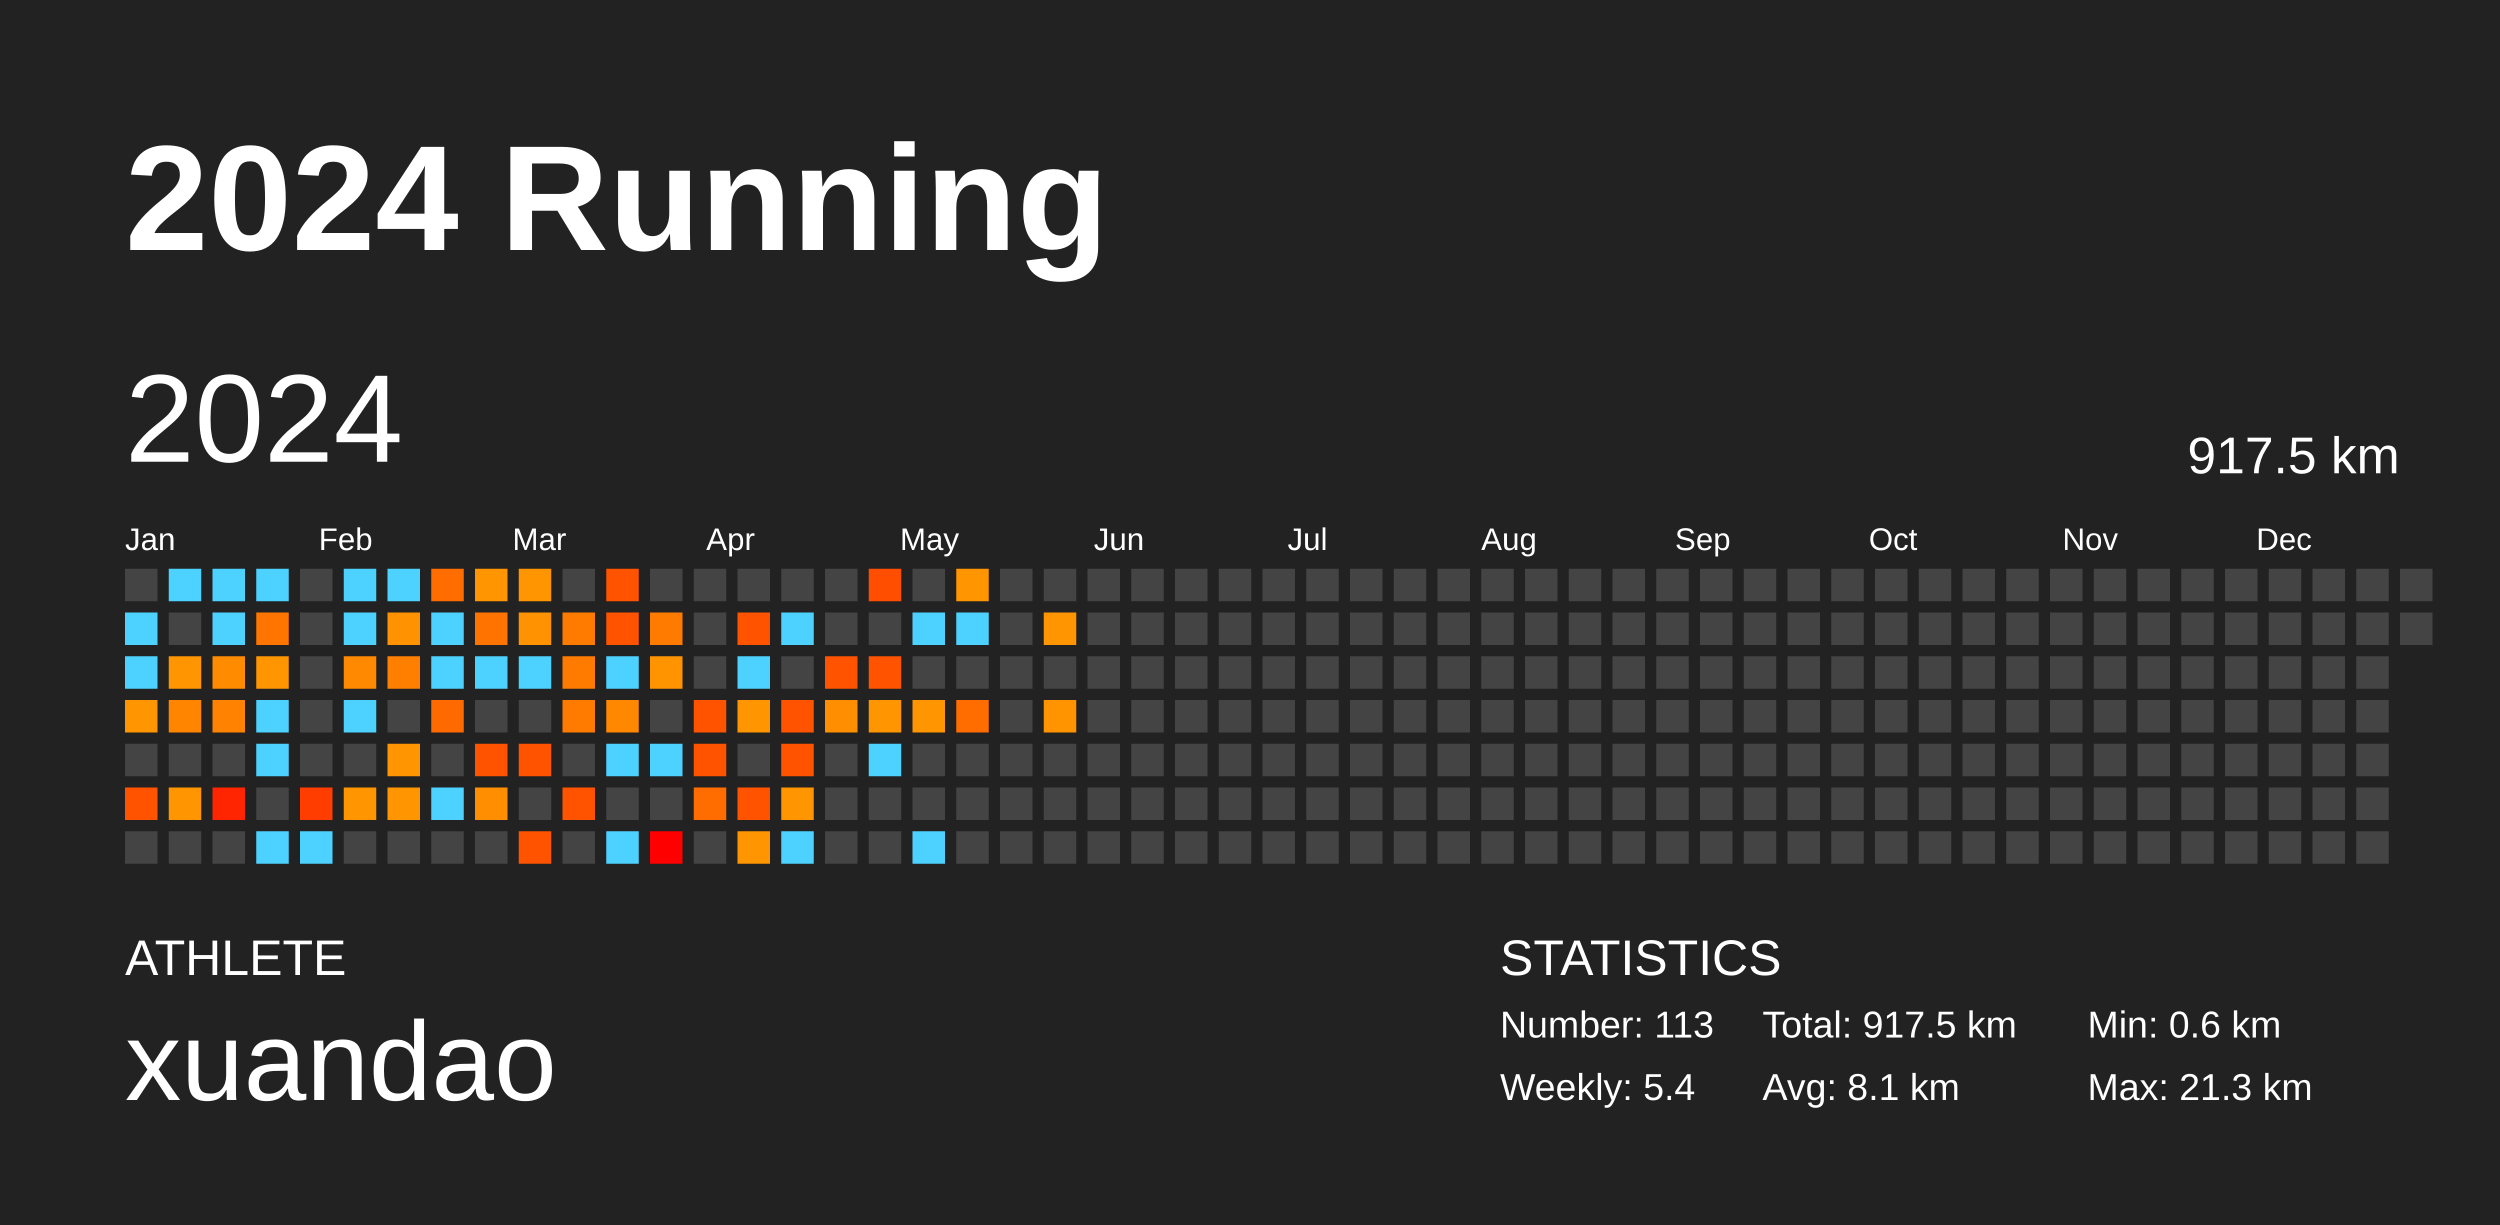
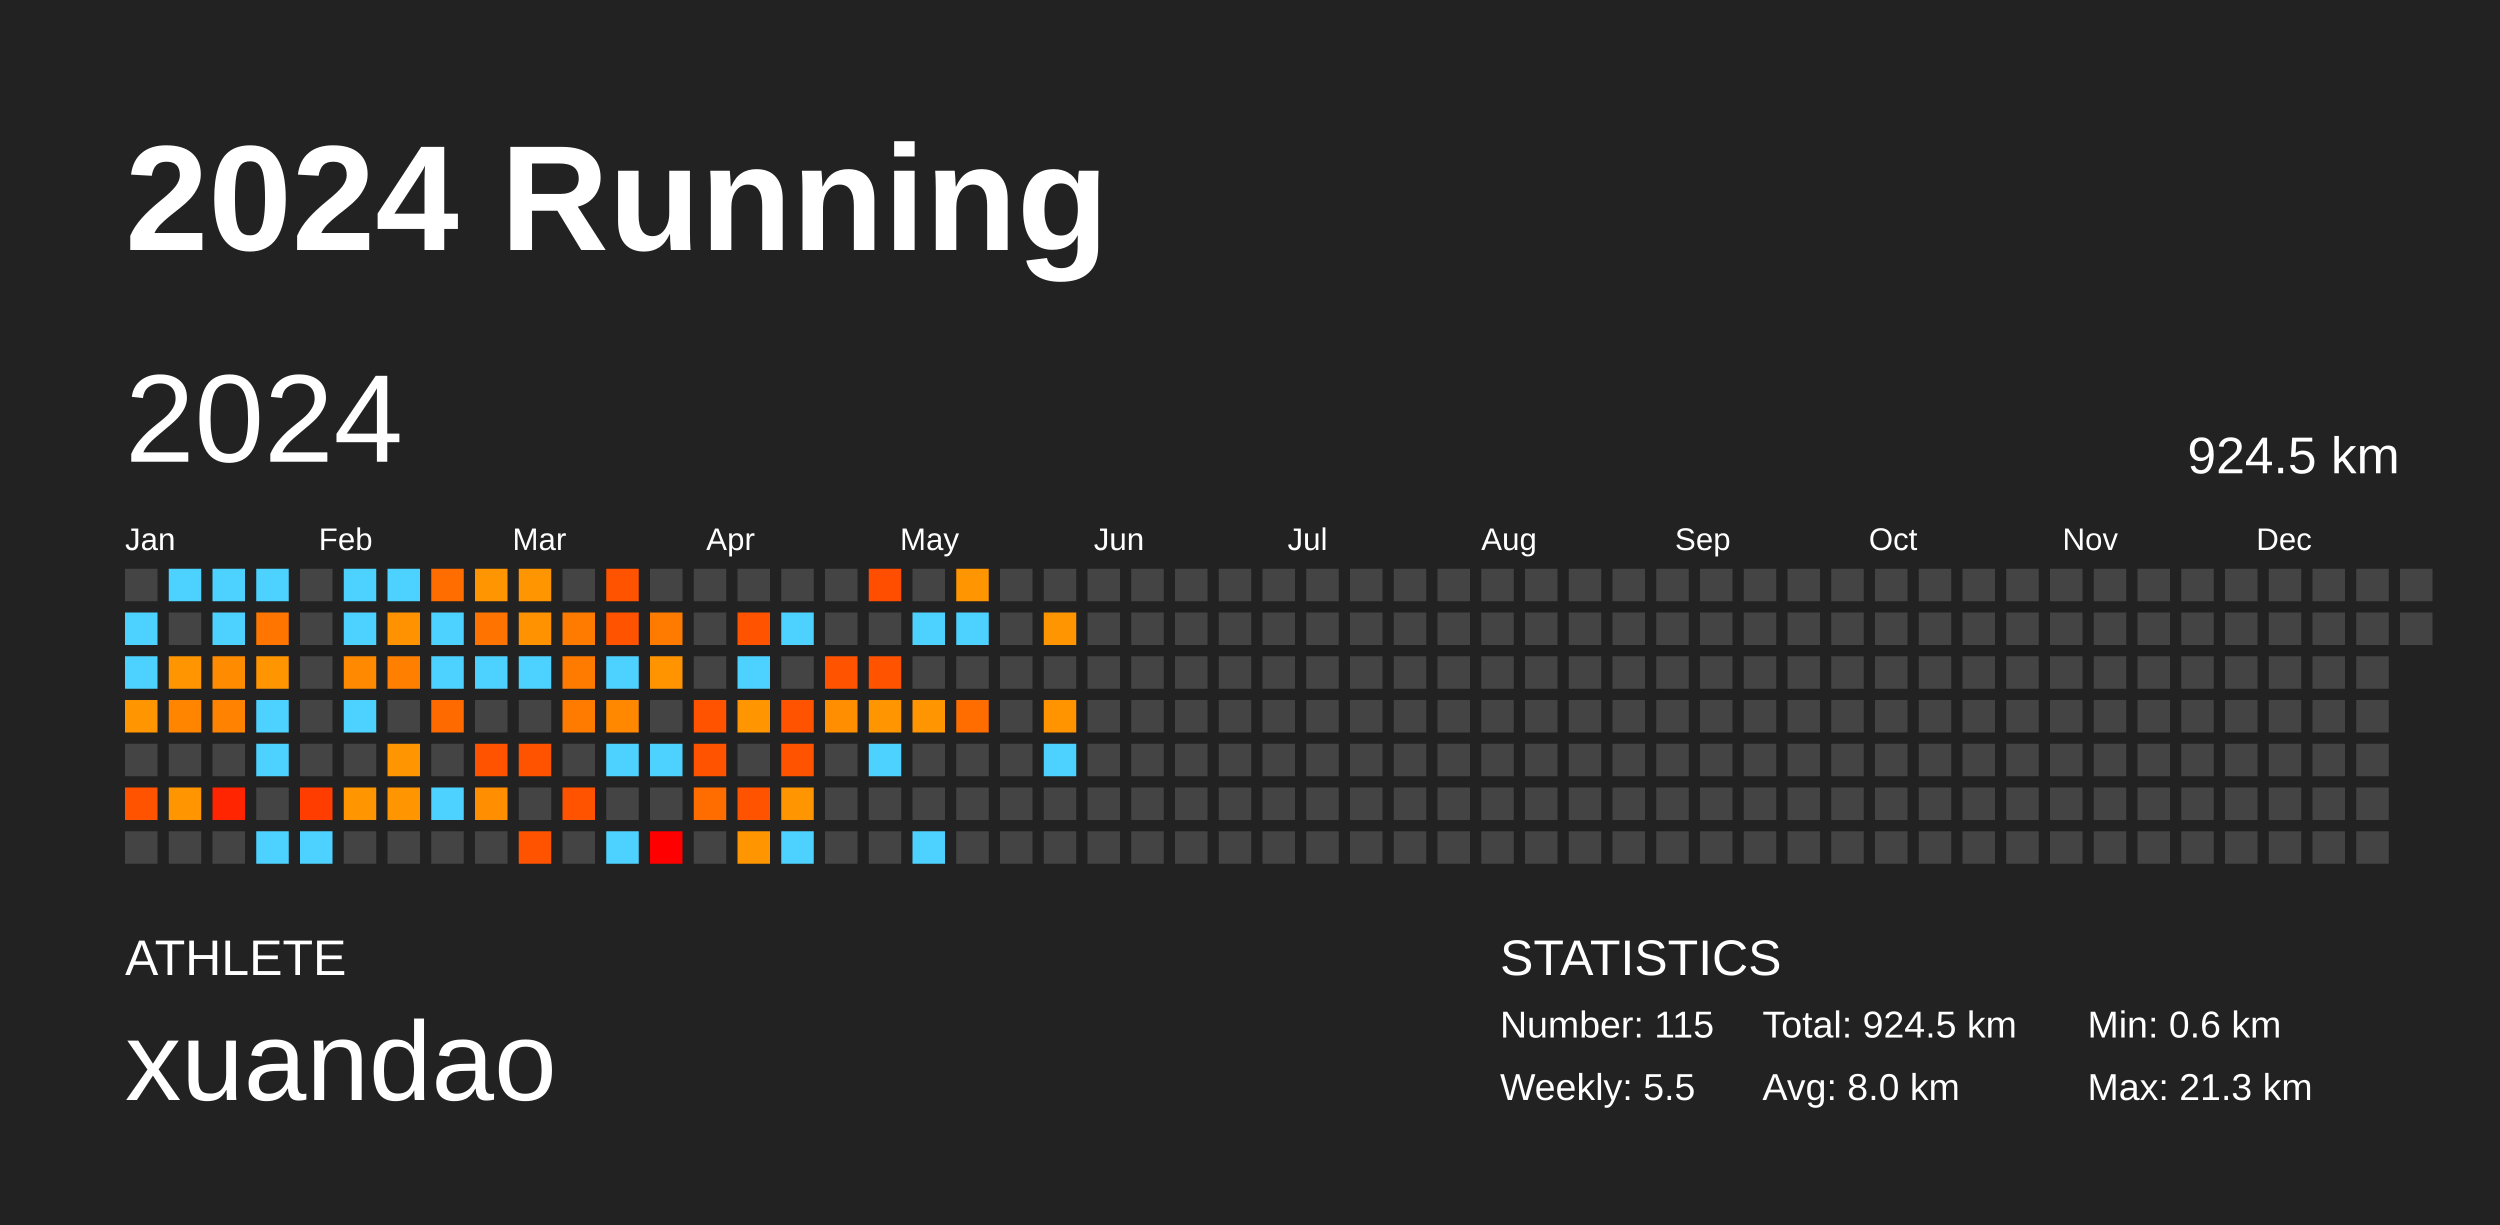
<svg xmlns="http://www.w3.org/2000/svg" baseProfile="full" height="98mm" version="1.1" viewBox="0,0,200,98" width="200mm">
  <defs />
  <rect fill="#222222" height="98" width="200" x="0" y="0" />
  <text fill="#FFFFFF" style="font-size:12px; font-family:Arial; font-weight:bold;" x="10" y="20">2024 Running</text>
  <text fill="#FFFFFF" style="font-size:4px; font-family:Arial" x="10" y="78">ATHLETE</text>
  <text fill="#FFFFFF" style="font-size:9px; font-family:Arial" x="10" y="88">xuandao</text>
  <text fill="#FFFFFF" style="font-size:4px; font-family:Arial" x="120" y="78">STATISTICS</text>
-   <text fill="#FFFFFF" style="font-size:3px; font-family:Arial" x="120" y="83">Number: 113</text>
-   <text fill="#FFFFFF" style="font-size:3px; font-family:Arial" x="120" y="88">Weekly: 5.4</text>
-   <text fill="#FFFFFF" style="font-size:3px; font-family:Arial" x="141" y="83">Total: 917.5 km</text>
-   <text fill="#FFFFFF" style="font-size:3px; font-family:Arial" x="141" y="88">Avg: 8.1 km</text>
+   <text fill="#FFFFFF" style="font-size:3px; font-family:Arial" x="120" y="83">Number: 115</text>
+   <text fill="#FFFFFF" style="font-size:3px; font-family:Arial" x="120" y="88">Weekly: 5.5</text>
+   <text fill="#FFFFFF" style="font-size:3px; font-family:Arial" x="141" y="83">Total: 924.5 km</text>
+   <text fill="#FFFFFF" style="font-size:3px; font-family:Arial" x="141" y="88">Avg: 8.0 km</text>
  <text fill="#FFFFFF" style="font-size:3px; font-family:Arial" x="167" y="83">Min: 0.6 km</text>
  <text fill="#FFFFFF" style="font-size:3px; font-family:Arial" x="167" y="88">Max: 21.3 km</text>
  <text dominant-baseline="hanging" fill="#FFFFFF" style="font-size:10.0px; font-family:Arial;" x="10" y="30">2024</text>
-   <text dominant-baseline="hanging" fill="#FFFFFF" style="font-size:4.125px; font-family:Arial;" x="175" y="35">917.5 km</text>
+   <text dominant-baseline="hanging" fill="#FFFFFF" style="font-size:4.125px; font-family:Arial;" x="175" y="35">924.5 km</text>
  <text fill="#FFFFFF" style="font-size:2.5px; font-family:Arial" x="10.0" y="44">Jan</text>
  <text fill="#FFFFFF" style="font-size:2.5px; font-family:Arial" x="25.5" y="44">Feb</text>
  <text fill="#FFFFFF" style="font-size:2.5px; font-family:Arial" x="41.0" y="44">Mar</text>
  <text fill="#FFFFFF" style="font-size:2.5px; font-family:Arial" x="56.5" y="44">Apr</text>
  <text fill="#FFFFFF" style="font-size:2.5px; font-family:Arial" x="72.0" y="44">May</text>
  <text fill="#FFFFFF" style="font-size:2.5px; font-family:Arial" x="87.5" y="44">Jun</text>
  <text fill="#FFFFFF" style="font-size:2.5px; font-family:Arial" x="103.0" y="44">Jul</text>
  <text fill="#FFFFFF" style="font-size:2.5px; font-family:Arial" x="118.5" y="44">Aug</text>
  <text fill="#FFFFFF" style="font-size:2.5px; font-family:Arial" x="134.0" y="44">Sep</text>
  <text fill="#FFFFFF" style="font-size:2.5px; font-family:Arial" x="149.5" y="44">Oct</text>
  <text fill="#FFFFFF" style="font-size:2.5px; font-family:Arial" x="165.0" y="44">Nov</text>
  <text fill="#FFFFFF" style="font-size:2.5px; font-family:Arial" x="180.5" y="44">Dec</text>
  <rect fill="#444444" height="2.6" width="2.6" x="10.0" y="45.5" />
  <rect fill="#4dd2ff" height="2.6" width="2.6" x="10.0" y="49.0" />
  <rect fill="#4dd2ff" height="2.6" width="2.6" x="10.0" y="52.5" />
  <rect fill="#ff9500" height="2.6" width="2.6" x="10.0" y="56.0" />
  <rect fill="#444444" height="2.6" width="2.6" x="10.0" y="59.5" />
  <rect fill="#ff5300" height="2.6" width="2.6" x="10.0" y="63.0" />
  <rect fill="#444444" height="2.6" width="2.6" x="10.0" y="66.5" />
  <rect fill="#4dd2ff" height="2.6" width="2.6" x="13.5" y="45.5" />
  <rect fill="#444444" height="2.6" width="2.6" x="13.5" y="49.0" />
  <rect fill="#ff9500" height="2.6" width="2.6" x="13.5" y="52.5" />
  <rect fill="#ff8400" height="2.6" width="2.6" x="13.5" y="56.0" />
  <rect fill="#444444" height="2.6" width="2.6" x="13.5" y="59.5" />
  <rect fill="#ff9500" height="2.6" width="2.6" x="13.5" y="63.0" />
  <rect fill="#444444" height="2.6" width="2.6" x="13.5" y="66.5" />
  <rect fill="#4dd2ff" height="2.6" width="2.6" x="17.0" y="45.5" />
  <rect fill="#4dd2ff" height="2.6" width="2.6" x="17.0" y="49.0" />
  <rect fill="#ff8b00" height="2.6" width="2.6" x="17.0" y="52.5" />
  <rect fill="#ff8300" height="2.6" width="2.6" x="17.0" y="56.0" />
  <rect fill="#444444" height="2.6" width="2.6" x="17.0" y="59.5" />
  <rect fill="#ff2500" height="2.6" width="2.6" x="17.0" y="63.0" />
  <rect fill="#444444" height="2.6" width="2.6" x="17.0" y="66.5" />
  <rect fill="#4dd2ff" height="2.6" width="2.6" x="20.5" y="45.5" />
  <rect fill="#ff7500" height="2.6" width="2.6" x="20.5" y="49.0" />
  <rect fill="#ff9500" height="2.6" width="2.6" x="20.5" y="52.5" />
  <rect fill="#4dd2ff" height="2.6" width="2.6" x="20.5" y="56.0" />
  <rect fill="#4dd2ff" height="2.6" width="2.6" x="20.5" y="59.5" />
  <rect fill="#444444" height="2.6" width="2.6" x="20.5" y="63.0" />
  <rect fill="#4dd2ff" height="2.6" width="2.6" x="20.5" y="66.5" />
  <rect fill="#444444" height="2.6" width="2.6" x="24.0" y="45.5" />
  <rect fill="#444444" height="2.6" width="2.6" x="24.0" y="49.0" />
  <rect fill="#444444" height="2.6" width="2.6" x="24.0" y="52.5" />
  <rect fill="#444444" height="2.6" width="2.6" x="24.0" y="56.0" />
  <rect fill="#444444" height="2.6" width="2.6" x="24.0" y="59.5" />
  <rect fill="#ff3d00" height="2.6" width="2.6" x="24.0" y="63.0" />
  <rect fill="#4dd2ff" height="2.6" width="2.6" x="24.0" y="66.5" />
  <rect fill="#4dd2ff" height="2.6" width="2.6" x="27.5" y="45.5" />
  <rect fill="#4dd2ff" height="2.6" width="2.6" x="27.5" y="49.0" />
  <rect fill="#ff8900" height="2.6" width="2.6" x="27.5" y="52.5" />
  <rect fill="#4dd2ff" height="2.6" width="2.6" x="27.5" y="56.0" />
  <rect fill="#444444" height="2.6" width="2.6" x="27.5" y="59.5" />
  <rect fill="#ff9500" height="2.6" width="2.6" x="27.5" y="63.0" />
  <rect fill="#444444" height="2.6" width="2.6" x="27.5" y="66.5" />
  <rect fill="#4dd2ff" height="2.6" width="2.6" x="31.0" y="45.5" />
  <rect fill="#ff9200" height="2.6" width="2.6" x="31.0" y="49.0" />
  <rect fill="#ff8000" height="2.6" width="2.6" x="31.0" y="52.5" />
  <rect fill="#444444" height="2.6" width="2.6" x="31.0" y="56.0" />
  <rect fill="#ff9500" height="2.6" width="2.6" x="31.0" y="59.5" />
  <rect fill="#ff9500" height="2.6" width="2.6" x="31.0" y="63.0" />
  <rect fill="#444444" height="2.6" width="2.6" x="31.0" y="66.5" />
  <rect fill="#ff6d00" height="2.6" width="2.6" x="34.5" y="45.5" />
  <rect fill="#4dd2ff" height="2.6" width="2.6" x="34.5" y="49.0" />
  <rect fill="#4dd2ff" height="2.6" width="2.6" x="34.5" y="52.5" />
  <rect fill="#ff6a00" height="2.6" width="2.6" x="34.5" y="56.0" />
  <rect fill="#444444" height="2.6" width="2.6" x="34.5" y="59.5" />
  <rect fill="#4dd2ff" height="2.6" width="2.6" x="34.5" y="63.0" />
  <rect fill="#444444" height="2.6" width="2.6" x="34.5" y="66.5" />
  <rect fill="#ff9500" height="2.6" width="2.6" x="38.0" y="45.5" />
  <rect fill="#ff7400" height="2.6" width="2.6" x="38.0" y="49.0" />
  <rect fill="#4dd2ff" height="2.6" width="2.6" x="38.0" y="52.5" />
  <rect fill="#444444" height="2.6" width="2.6" x="38.0" y="56.0" />
  <rect fill="#ff5300" height="2.6" width="2.6" x="38.0" y="59.5" />
  <rect fill="#ff8e00" height="2.6" width="2.6" x="38.0" y="63.0" />
  <rect fill="#444444" height="2.6" width="2.6" x="38.0" y="66.5" />
  <rect fill="#ff9500" height="2.6" width="2.6" x="41.5" y="45.5" />
  <rect fill="#ff9200" height="2.6" width="2.6" x="41.5" y="49.0" />
  <rect fill="#4dd2ff" height="2.6" width="2.6" x="41.5" y="52.5" />
  <rect fill="#444444" height="2.6" width="2.6" x="41.5" y="56.0" />
  <rect fill="#ff5300" height="2.6" width="2.6" x="41.5" y="59.5" />
  <rect fill="#444444" height="2.6" width="2.6" x="41.5" y="63.0" />
  <rect fill="#ff5300" height="2.6" width="2.6" x="41.5" y="66.5" />
  <rect fill="#444444" height="2.6" width="2.6" x="45.0" y="45.5" />
  <rect fill="#ff7b00" height="2.6" width="2.6" x="45.0" y="49.0" />
  <rect fill="#ff7b00" height="2.6" width="2.6" x="45.0" y="52.5" />
  <rect fill="#ff7b00" height="2.6" width="2.6" x="45.0" y="56.0" />
  <rect fill="#444444" height="2.6" width="2.6" x="45.0" y="59.5" />
  <rect fill="#ff5300" height="2.6" width="2.6" x="45.0" y="63.0" />
  <rect fill="#444444" height="2.6" width="2.6" x="45.0" y="66.5" />
  <rect fill="#ff5300" height="2.6" width="2.6" x="48.5" y="45.5" />
  <rect fill="#ff5300" height="2.6" width="2.6" x="48.5" y="49.0" />
  <rect fill="#4dd2ff" height="2.6" width="2.6" x="48.5" y="52.5" />
  <rect fill="#ff8800" height="2.6" width="2.6" x="48.5" y="56.0" />
  <rect fill="#4dd2ff" height="2.6" width="2.6" x="48.5" y="59.5" />
  <rect fill="#444444" height="2.6" width="2.6" x="48.5" y="63.0" />
  <rect fill="#4dd2ff" height="2.6" width="2.6" x="48.5" y="66.5" />
  <rect fill="#444444" height="2.6" width="2.6" x="52.0" y="45.5" />
  <rect fill="#ff7b00" height="2.6" width="2.6" x="52.0" y="49.0" />
  <rect fill="#ff9400" height="2.6" width="2.6" x="52.0" y="52.5" />
  <rect fill="#444444" height="2.6" width="2.6" x="52.0" y="56.0" />
  <rect fill="#4dd2ff" height="2.6" width="2.6" x="52.0" y="59.5" />
  <rect fill="#444444" height="2.6" width="2.6" x="52.0" y="63.0" />
  <rect fill="red" height="2.6" width="2.6" x="52.0" y="66.5" />
  <rect fill="#444444" height="2.6" width="2.6" x="55.5" y="45.5" />
  <rect fill="#444444" height="2.6" width="2.6" x="55.5" y="49.0" />
  <rect fill="#444444" height="2.6" width="2.6" x="55.5" y="52.5" />
  <rect fill="#ff5300" height="2.6" width="2.6" x="55.5" y="56.0" />
  <rect fill="#ff5300" height="2.6" width="2.6" x="55.5" y="59.5" />
  <rect fill="#ff6d00" height="2.6" width="2.6" x="55.5" y="63.0" />
  <rect fill="#444444" height="2.6" width="2.6" x="55.5" y="66.5" />
  <rect fill="#444444" height="2.6" width="2.6" x="59.0" y="45.5" />
  <rect fill="#ff5300" height="2.6" width="2.6" x="59.0" y="49.0" />
  <rect fill="#4dd2ff" height="2.6" width="2.6" x="59.0" y="52.5" />
  <rect fill="#ff9500" height="2.6" width="2.6" x="59.0" y="56.0" />
  <rect fill="#444444" height="2.6" width="2.6" x="59.0" y="59.5" />
  <rect fill="#ff5300" height="2.6" width="2.6" x="59.0" y="63.0" />
  <rect fill="#ff9500" height="2.6" width="2.6" x="59.0" y="66.5" />
  <rect fill="#444444" height="2.6" width="2.6" x="62.5" y="45.5" />
  <rect fill="#4dd2ff" height="2.6" width="2.6" x="62.5" y="49.0" />
  <rect fill="#444444" height="2.6" width="2.6" x="62.5" y="52.5" />
  <rect fill="#ff5300" height="2.6" width="2.6" x="62.5" y="56.0" />
  <rect fill="#ff5300" height="2.6" width="2.6" x="62.5" y="59.5" />
  <rect fill="#ff9500" height="2.6" width="2.6" x="62.5" y="63.0" />
  <rect fill="#4dd2ff" height="2.6" width="2.6" x="62.5" y="66.5" />
  <rect fill="#444444" height="2.6" width="2.6" x="66.0" y="45.5" />
  <rect fill="#444444" height="2.6" width="2.6" x="66.0" y="49.0" />
  <rect fill="#ff5300" height="2.6" width="2.6" x="66.0" y="52.5" />
  <rect fill="#ff8f00" height="2.6" width="2.6" x="66.0" y="56.0" />
  <rect fill="#444444" height="2.6" width="2.6" x="66.0" y="59.5" />
  <rect fill="#444444" height="2.6" width="2.6" x="66.0" y="63.0" />
  <rect fill="#444444" height="2.6" width="2.6" x="66.0" y="66.5" />
  <rect fill="#ff4e00" height="2.6" width="2.6" x="69.5" y="45.5" />
  <rect fill="#444444" height="2.6" width="2.6" x="69.5" y="49.0" />
  <rect fill="#ff5300" height="2.6" width="2.6" x="69.5" y="52.5" />
  <rect fill="#ff9500" height="2.6" width="2.6" x="69.5" y="56.0" />
  <rect fill="#4dd2ff" height="2.6" width="2.6" x="69.5" y="59.5" />
  <rect fill="#444444" height="2.6" width="2.6" x="69.5" y="63.0" />
  <rect fill="#444444" height="2.6" width="2.6" x="69.5" y="66.5" />
  <rect fill="#444444" height="2.6" width="2.6" x="73.0" y="45.5" />
  <rect fill="#4dd2ff" height="2.6" width="2.6" x="73.0" y="49.0" />
  <rect fill="#444444" height="2.6" width="2.6" x="73.0" y="52.5" />
  <rect fill="#ff9500" height="2.6" width="2.6" x="73.0" y="56.0" />
  <rect fill="#444444" height="2.6" width="2.6" x="73.0" y="59.5" />
  <rect fill="#444444" height="2.6" width="2.6" x="73.0" y="63.0" />
  <rect fill="#4dd2ff" height="2.6" width="2.6" x="73.0" y="66.5" />
  <rect fill="#ff9500" height="2.6" width="2.6" x="76.5" y="45.5" />
  <rect fill="#4dd2ff" height="2.6" width="2.6" x="76.5" y="49.0" />
  <rect fill="#444444" height="2.6" width="2.6" x="76.5" y="52.5" />
  <rect fill="#ff6c00" height="2.6" width="2.6" x="76.5" y="56.0" />
  <rect fill="#444444" height="2.6" width="2.6" x="76.5" y="59.5" />
  <rect fill="#444444" height="2.6" width="2.6" x="76.5" y="63.0" />
  <rect fill="#444444" height="2.6" width="2.6" x="76.5" y="66.5" />
  <rect fill="#444444" height="2.6" width="2.6" x="80.0" y="45.5" />
  <rect fill="#444444" height="2.6" width="2.6" x="80.0" y="49.0" />
  <rect fill="#444444" height="2.6" width="2.6" x="80.0" y="52.5" />
  <rect fill="#444444" height="2.6" width="2.6" x="80.0" y="56.0" />
  <rect fill="#444444" height="2.6" width="2.6" x="80.0" y="59.5" />
  <rect fill="#444444" height="2.6" width="2.6" x="80.0" y="63.0" />
  <rect fill="#444444" height="2.6" width="2.6" x="80.0" y="66.5" />
  <rect fill="#444444" height="2.6" width="2.6" x="83.5" y="45.5" />
  <rect fill="#ff9500" height="2.6" width="2.6" x="83.5" y="49.0" />
  <rect fill="#444444" height="2.6" width="2.6" x="83.5" y="52.5" />
  <rect fill="#ff9300" height="2.6" width="2.6" x="83.5" y="56.0" />
-   <rect fill="#444444" height="2.6" width="2.6" x="83.5" y="59.5" />
+   <rect fill="#4dd2ff" height="2.6" width="2.6" x="83.5" y="59.5" />
  <rect fill="#444444" height="2.6" width="2.6" x="83.5" y="63.0" />
  <rect fill="#444444" height="2.6" width="2.6" x="83.5" y="66.5" />
  <rect fill="#444444" height="2.6" width="2.6" x="87.0" y="45.5" />
  <rect fill="#444444" height="2.6" width="2.6" x="87.0" y="49.0" />
  <rect fill="#444444" height="2.6" width="2.6" x="87.0" y="52.5" />
  <rect fill="#444444" height="2.6" width="2.6" x="87.0" y="56.0" />
  <rect fill="#444444" height="2.6" width="2.6" x="87.0" y="59.5" />
  <rect fill="#444444" height="2.6" width="2.6" x="87.0" y="63.0" />
  <rect fill="#444444" height="2.6" width="2.6" x="87.0" y="66.5" />
  <rect fill="#444444" height="2.6" width="2.6" x="90.5" y="45.5" />
  <rect fill="#444444" height="2.6" width="2.6" x="90.5" y="49.0" />
  <rect fill="#444444" height="2.6" width="2.6" x="90.5" y="52.5" />
  <rect fill="#444444" height="2.6" width="2.6" x="90.5" y="56.0" />
  <rect fill="#444444" height="2.6" width="2.6" x="90.5" y="59.5" />
  <rect fill="#444444" height="2.6" width="2.6" x="90.5" y="63.0" />
  <rect fill="#444444" height="2.6" width="2.6" x="90.5" y="66.5" />
  <rect fill="#444444" height="2.6" width="2.6" x="94.0" y="45.5" />
  <rect fill="#444444" height="2.6" width="2.6" x="94.0" y="49.0" />
  <rect fill="#444444" height="2.6" width="2.6" x="94.0" y="52.5" />
  <rect fill="#444444" height="2.6" width="2.6" x="94.0" y="56.0" />
  <rect fill="#444444" height="2.6" width="2.6" x="94.0" y="59.5" />
  <rect fill="#444444" height="2.6" width="2.6" x="94.0" y="63.0" />
  <rect fill="#444444" height="2.6" width="2.6" x="94.0" y="66.5" />
  <rect fill="#444444" height="2.6" width="2.6" x="97.5" y="45.5" />
  <rect fill="#444444" height="2.6" width="2.6" x="97.5" y="49.0" />
  <rect fill="#444444" height="2.6" width="2.6" x="97.5" y="52.5" />
  <rect fill="#444444" height="2.6" width="2.6" x="97.5" y="56.0" />
  <rect fill="#444444" height="2.6" width="2.6" x="97.5" y="59.5" />
  <rect fill="#444444" height="2.6" width="2.6" x="97.5" y="63.0" />
  <rect fill="#444444" height="2.6" width="2.6" x="97.5" y="66.5" />
  <rect fill="#444444" height="2.6" width="2.6" x="101.0" y="45.5" />
  <rect fill="#444444" height="2.6" width="2.6" x="101.0" y="49.0" />
  <rect fill="#444444" height="2.6" width="2.6" x="101.0" y="52.5" />
  <rect fill="#444444" height="2.6" width="2.6" x="101.0" y="56.0" />
  <rect fill="#444444" height="2.6" width="2.6" x="101.0" y="59.5" />
  <rect fill="#444444" height="2.6" width="2.6" x="101.0" y="63.0" />
  <rect fill="#444444" height="2.6" width="2.6" x="101.0" y="66.5" />
  <rect fill="#444444" height="2.6" width="2.6" x="104.5" y="45.5" />
  <rect fill="#444444" height="2.6" width="2.6" x="104.5" y="49.0" />
  <rect fill="#444444" height="2.6" width="2.6" x="104.5" y="52.5" />
  <rect fill="#444444" height="2.6" width="2.6" x="104.5" y="56.0" />
  <rect fill="#444444" height="2.6" width="2.6" x="104.5" y="59.5" />
  <rect fill="#444444" height="2.6" width="2.6" x="104.5" y="63.0" />
  <rect fill="#444444" height="2.6" width="2.6" x="104.5" y="66.5" />
  <rect fill="#444444" height="2.6" width="2.6" x="108.0" y="45.5" />
  <rect fill="#444444" height="2.6" width="2.6" x="108.0" y="49.0" />
  <rect fill="#444444" height="2.6" width="2.6" x="108.0" y="52.5" />
  <rect fill="#444444" height="2.6" width="2.6" x="108.0" y="56.0" />
  <rect fill="#444444" height="2.6" width="2.6" x="108.0" y="59.5" />
  <rect fill="#444444" height="2.6" width="2.6" x="108.0" y="63.0" />
  <rect fill="#444444" height="2.6" width="2.6" x="108.0" y="66.5" />
  <rect fill="#444444" height="2.6" width="2.6" x="111.5" y="45.5" />
  <rect fill="#444444" height="2.6" width="2.6" x="111.5" y="49.0" />
  <rect fill="#444444" height="2.6" width="2.6" x="111.5" y="52.5" />
  <rect fill="#444444" height="2.6" width="2.6" x="111.5" y="56.0" />
  <rect fill="#444444" height="2.6" width="2.6" x="111.5" y="59.5" />
  <rect fill="#444444" height="2.6" width="2.6" x="111.5" y="63.0" />
  <rect fill="#444444" height="2.6" width="2.6" x="111.5" y="66.5" />
  <rect fill="#444444" height="2.6" width="2.6" x="115.0" y="45.5" />
  <rect fill="#444444" height="2.6" width="2.6" x="115.0" y="49.0" />
  <rect fill="#444444" height="2.6" width="2.6" x="115.0" y="52.5" />
  <rect fill="#444444" height="2.6" width="2.6" x="115.0" y="56.0" />
  <rect fill="#444444" height="2.6" width="2.6" x="115.0" y="59.5" />
  <rect fill="#444444" height="2.6" width="2.6" x="115.0" y="63.0" />
  <rect fill="#444444" height="2.6" width="2.6" x="115.0" y="66.5" />
  <rect fill="#444444" height="2.6" width="2.6" x="118.5" y="45.5" />
  <rect fill="#444444" height="2.6" width="2.6" x="118.5" y="49.0" />
  <rect fill="#444444" height="2.6" width="2.6" x="118.5" y="52.5" />
  <rect fill="#444444" height="2.6" width="2.6" x="118.5" y="56.0" />
  <rect fill="#444444" height="2.6" width="2.6" x="118.5" y="59.5" />
  <rect fill="#444444" height="2.6" width="2.6" x="118.5" y="63.0" />
  <rect fill="#444444" height="2.6" width="2.6" x="118.5" y="66.5" />
  <rect fill="#444444" height="2.6" width="2.6" x="122.0" y="45.5" />
  <rect fill="#444444" height="2.6" width="2.6" x="122.0" y="49.0" />
  <rect fill="#444444" height="2.6" width="2.6" x="122.0" y="52.5" />
  <rect fill="#444444" height="2.6" width="2.6" x="122.0" y="56.0" />
  <rect fill="#444444" height="2.6" width="2.6" x="122.0" y="59.5" />
  <rect fill="#444444" height="2.6" width="2.6" x="122.0" y="63.0" />
  <rect fill="#444444" height="2.6" width="2.6" x="122.0" y="66.5" />
  <rect fill="#444444" height="2.6" width="2.6" x="125.5" y="45.5" />
  <rect fill="#444444" height="2.6" width="2.6" x="125.5" y="49.0" />
  <rect fill="#444444" height="2.6" width="2.6" x="125.5" y="52.5" />
  <rect fill="#444444" height="2.6" width="2.6" x="125.5" y="56.0" />
  <rect fill="#444444" height="2.6" width="2.6" x="125.5" y="59.5" />
  <rect fill="#444444" height="2.6" width="2.6" x="125.5" y="63.0" />
  <rect fill="#444444" height="2.6" width="2.6" x="125.5" y="66.5" />
  <rect fill="#444444" height="2.6" width="2.6" x="129.0" y="45.5" />
  <rect fill="#444444" height="2.6" width="2.6" x="129.0" y="49.0" />
  <rect fill="#444444" height="2.6" width="2.6" x="129.0" y="52.5" />
  <rect fill="#444444" height="2.6" width="2.6" x="129.0" y="56.0" />
  <rect fill="#444444" height="2.6" width="2.6" x="129.0" y="59.5" />
  <rect fill="#444444" height="2.6" width="2.6" x="129.0" y="63.0" />
  <rect fill="#444444" height="2.6" width="2.6" x="129.0" y="66.5" />
  <rect fill="#444444" height="2.6" width="2.6" x="132.5" y="45.5" />
  <rect fill="#444444" height="2.6" width="2.6" x="132.5" y="49.0" />
  <rect fill="#444444" height="2.6" width="2.6" x="132.5" y="52.5" />
  <rect fill="#444444" height="2.6" width="2.6" x="132.5" y="56.0" />
  <rect fill="#444444" height="2.6" width="2.6" x="132.5" y="59.5" />
  <rect fill="#444444" height="2.6" width="2.6" x="132.5" y="63.0" />
  <rect fill="#444444" height="2.6" width="2.6" x="132.5" y="66.5" />
  <rect fill="#444444" height="2.6" width="2.6" x="136.0" y="45.5" />
  <rect fill="#444444" height="2.6" width="2.6" x="136.0" y="49.0" />
  <rect fill="#444444" height="2.6" width="2.6" x="136.0" y="52.5" />
  <rect fill="#444444" height="2.6" width="2.6" x="136.0" y="56.0" />
  <rect fill="#444444" height="2.6" width="2.6" x="136.0" y="59.5" />
  <rect fill="#444444" height="2.6" width="2.6" x="136.0" y="63.0" />
  <rect fill="#444444" height="2.6" width="2.6" x="136.0" y="66.5" />
  <rect fill="#444444" height="2.6" width="2.6" x="139.5" y="45.5" />
  <rect fill="#444444" height="2.6" width="2.6" x="139.5" y="49.0" />
  <rect fill="#444444" height="2.6" width="2.6" x="139.5" y="52.5" />
  <rect fill="#444444" height="2.6" width="2.6" x="139.5" y="56.0" />
  <rect fill="#444444" height="2.6" width="2.6" x="139.5" y="59.5" />
  <rect fill="#444444" height="2.6" width="2.6" x="139.5" y="63.0" />
  <rect fill="#444444" height="2.6" width="2.6" x="139.5" y="66.5" />
  <rect fill="#444444" height="2.6" width="2.6" x="143.0" y="45.5" />
  <rect fill="#444444" height="2.6" width="2.6" x="143.0" y="49.0" />
  <rect fill="#444444" height="2.6" width="2.6" x="143.0" y="52.5" />
  <rect fill="#444444" height="2.6" width="2.6" x="143.0" y="56.0" />
  <rect fill="#444444" height="2.6" width="2.6" x="143.0" y="59.5" />
  <rect fill="#444444" height="2.6" width="2.6" x="143.0" y="63.0" />
  <rect fill="#444444" height="2.6" width="2.6" x="143.0" y="66.5" />
  <rect fill="#444444" height="2.6" width="2.6" x="146.5" y="45.5" />
  <rect fill="#444444" height="2.6" width="2.6" x="146.5" y="49.0" />
  <rect fill="#444444" height="2.6" width="2.6" x="146.5" y="52.5" />
  <rect fill="#444444" height="2.6" width="2.6" x="146.5" y="56.0" />
  <rect fill="#444444" height="2.6" width="2.6" x="146.5" y="59.5" />
  <rect fill="#444444" height="2.6" width="2.6" x="146.5" y="63.0" />
  <rect fill="#444444" height="2.6" width="2.6" x="146.5" y="66.5" />
  <rect fill="#444444" height="2.6" width="2.6" x="150.0" y="45.5" />
  <rect fill="#444444" height="2.6" width="2.6" x="150.0" y="49.0" />
  <rect fill="#444444" height="2.6" width="2.6" x="150.0" y="52.5" />
  <rect fill="#444444" height="2.6" width="2.6" x="150.0" y="56.0" />
  <rect fill="#444444" height="2.6" width="2.6" x="150.0" y="59.5" />
  <rect fill="#444444" height="2.6" width="2.6" x="150.0" y="63.0" />
  <rect fill="#444444" height="2.6" width="2.6" x="150.0" y="66.5" />
  <rect fill="#444444" height="2.6" width="2.6" x="153.5" y="45.5" />
  <rect fill="#444444" height="2.6" width="2.6" x="153.5" y="49.0" />
  <rect fill="#444444" height="2.6" width="2.6" x="153.5" y="52.5" />
  <rect fill="#444444" height="2.6" width="2.6" x="153.5" y="56.0" />
  <rect fill="#444444" height="2.6" width="2.6" x="153.5" y="59.5" />
  <rect fill="#444444" height="2.6" width="2.6" x="153.5" y="63.0" />
  <rect fill="#444444" height="2.6" width="2.6" x="153.5" y="66.5" />
  <rect fill="#444444" height="2.6" width="2.6" x="157.0" y="45.5" />
  <rect fill="#444444" height="2.6" width="2.6" x="157.0" y="49.0" />
  <rect fill="#444444" height="2.6" width="2.6" x="157.0" y="52.5" />
  <rect fill="#444444" height="2.6" width="2.6" x="157.0" y="56.0" />
  <rect fill="#444444" height="2.6" width="2.6" x="157.0" y="59.5" />
  <rect fill="#444444" height="2.6" width="2.6" x="157.0" y="63.0" />
  <rect fill="#444444" height="2.6" width="2.6" x="157.0" y="66.5" />
  <rect fill="#444444" height="2.6" width="2.6" x="160.5" y="45.5" />
  <rect fill="#444444" height="2.6" width="2.6" x="160.5" y="49.0" />
  <rect fill="#444444" height="2.6" width="2.6" x="160.5" y="52.5" />
  <rect fill="#444444" height="2.6" width="2.6" x="160.5" y="56.0" />
  <rect fill="#444444" height="2.6" width="2.6" x="160.5" y="59.5" />
  <rect fill="#444444" height="2.6" width="2.6" x="160.5" y="63.0" />
  <rect fill="#444444" height="2.6" width="2.6" x="160.5" y="66.5" />
  <rect fill="#444444" height="2.6" width="2.6" x="164.0" y="45.5" />
  <rect fill="#444444" height="2.6" width="2.6" x="164.0" y="49.0" />
  <rect fill="#444444" height="2.6" width="2.6" x="164.0" y="52.5" />
  <rect fill="#444444" height="2.6" width="2.6" x="164.0" y="56.0" />
  <rect fill="#444444" height="2.6" width="2.6" x="164.0" y="59.5" />
  <rect fill="#444444" height="2.6" width="2.6" x="164.0" y="63.0" />
  <rect fill="#444444" height="2.6" width="2.6" x="164.0" y="66.5" />
  <rect fill="#444444" height="2.6" width="2.6" x="167.5" y="45.5" />
  <rect fill="#444444" height="2.6" width="2.6" x="167.5" y="49.0" />
  <rect fill="#444444" height="2.6" width="2.6" x="167.5" y="52.5" />
  <rect fill="#444444" height="2.6" width="2.6" x="167.5" y="56.0" />
  <rect fill="#444444" height="2.6" width="2.6" x="167.5" y="59.5" />
  <rect fill="#444444" height="2.6" width="2.6" x="167.5" y="63.0" />
  <rect fill="#444444" height="2.6" width="2.6" x="167.5" y="66.5" />
  <rect fill="#444444" height="2.6" width="2.6" x="171.0" y="45.5" />
  <rect fill="#444444" height="2.6" width="2.6" x="171.0" y="49.0" />
  <rect fill="#444444" height="2.6" width="2.6" x="171.0" y="52.5" />
  <rect fill="#444444" height="2.6" width="2.6" x="171.0" y="56.0" />
  <rect fill="#444444" height="2.6" width="2.6" x="171.0" y="59.5" />
  <rect fill="#444444" height="2.6" width="2.6" x="171.0" y="63.0" />
  <rect fill="#444444" height="2.6" width="2.6" x="171.0" y="66.5" />
  <rect fill="#444444" height="2.6" width="2.6" x="174.5" y="45.5" />
  <rect fill="#444444" height="2.6" width="2.6" x="174.5" y="49.0" />
  <rect fill="#444444" height="2.6" width="2.6" x="174.5" y="52.5" />
  <rect fill="#444444" height="2.6" width="2.6" x="174.5" y="56.0" />
  <rect fill="#444444" height="2.6" width="2.6" x="174.5" y="59.5" />
  <rect fill="#444444" height="2.6" width="2.6" x="174.5" y="63.0" />
  <rect fill="#444444" height="2.6" width="2.6" x="174.5" y="66.5" />
  <rect fill="#444444" height="2.6" width="2.6" x="178.0" y="45.5" />
  <rect fill="#444444" height="2.6" width="2.6" x="178.0" y="49.0" />
  <rect fill="#444444" height="2.6" width="2.6" x="178.0" y="52.5" />
  <rect fill="#444444" height="2.6" width="2.6" x="178.0" y="56.0" />
  <rect fill="#444444" height="2.6" width="2.6" x="178.0" y="59.5" />
  <rect fill="#444444" height="2.6" width="2.6" x="178.0" y="63.0" />
  <rect fill="#444444" height="2.6" width="2.6" x="178.0" y="66.5" />
  <rect fill="#444444" height="2.6" width="2.6" x="181.5" y="45.5" />
  <rect fill="#444444" height="2.6" width="2.6" x="181.5" y="49.0" />
  <rect fill="#444444" height="2.6" width="2.6" x="181.5" y="52.5" />
  <rect fill="#444444" height="2.6" width="2.6" x="181.5" y="56.0" />
  <rect fill="#444444" height="2.6" width="2.6" x="181.5" y="59.5" />
  <rect fill="#444444" height="2.6" width="2.6" x="181.5" y="63.0" />
  <rect fill="#444444" height="2.6" width="2.6" x="181.5" y="66.5" />
  <rect fill="#444444" height="2.6" width="2.6" x="185.0" y="45.5" />
  <rect fill="#444444" height="2.6" width="2.6" x="185.0" y="49.0" />
  <rect fill="#444444" height="2.6" width="2.6" x="185.0" y="52.5" />
  <rect fill="#444444" height="2.6" width="2.6" x="185.0" y="56.0" />
  <rect fill="#444444" height="2.6" width="2.6" x="185.0" y="59.5" />
  <rect fill="#444444" height="2.6" width="2.6" x="185.0" y="63.0" />
  <rect fill="#444444" height="2.6" width="2.6" x="185.0" y="66.5" />
  <rect fill="#444444" height="2.6" width="2.6" x="188.5" y="45.5" />
  <rect fill="#444444" height="2.6" width="2.6" x="188.5" y="49.0" />
  <rect fill="#444444" height="2.6" width="2.6" x="188.5" y="52.5" />
  <rect fill="#444444" height="2.6" width="2.6" x="188.5" y="56.0" />
  <rect fill="#444444" height="2.6" width="2.6" x="188.5" y="59.5" />
  <rect fill="#444444" height="2.6" width="2.6" x="188.5" y="63.0" />
  <rect fill="#444444" height="2.6" width="2.6" x="188.5" y="66.5" />
  <rect fill="#444444" height="2.6" width="2.6" x="192.0" y="45.5" />
  <rect fill="#444444" height="2.6" width="2.6" x="192.0" y="49.0" />
</svg>
